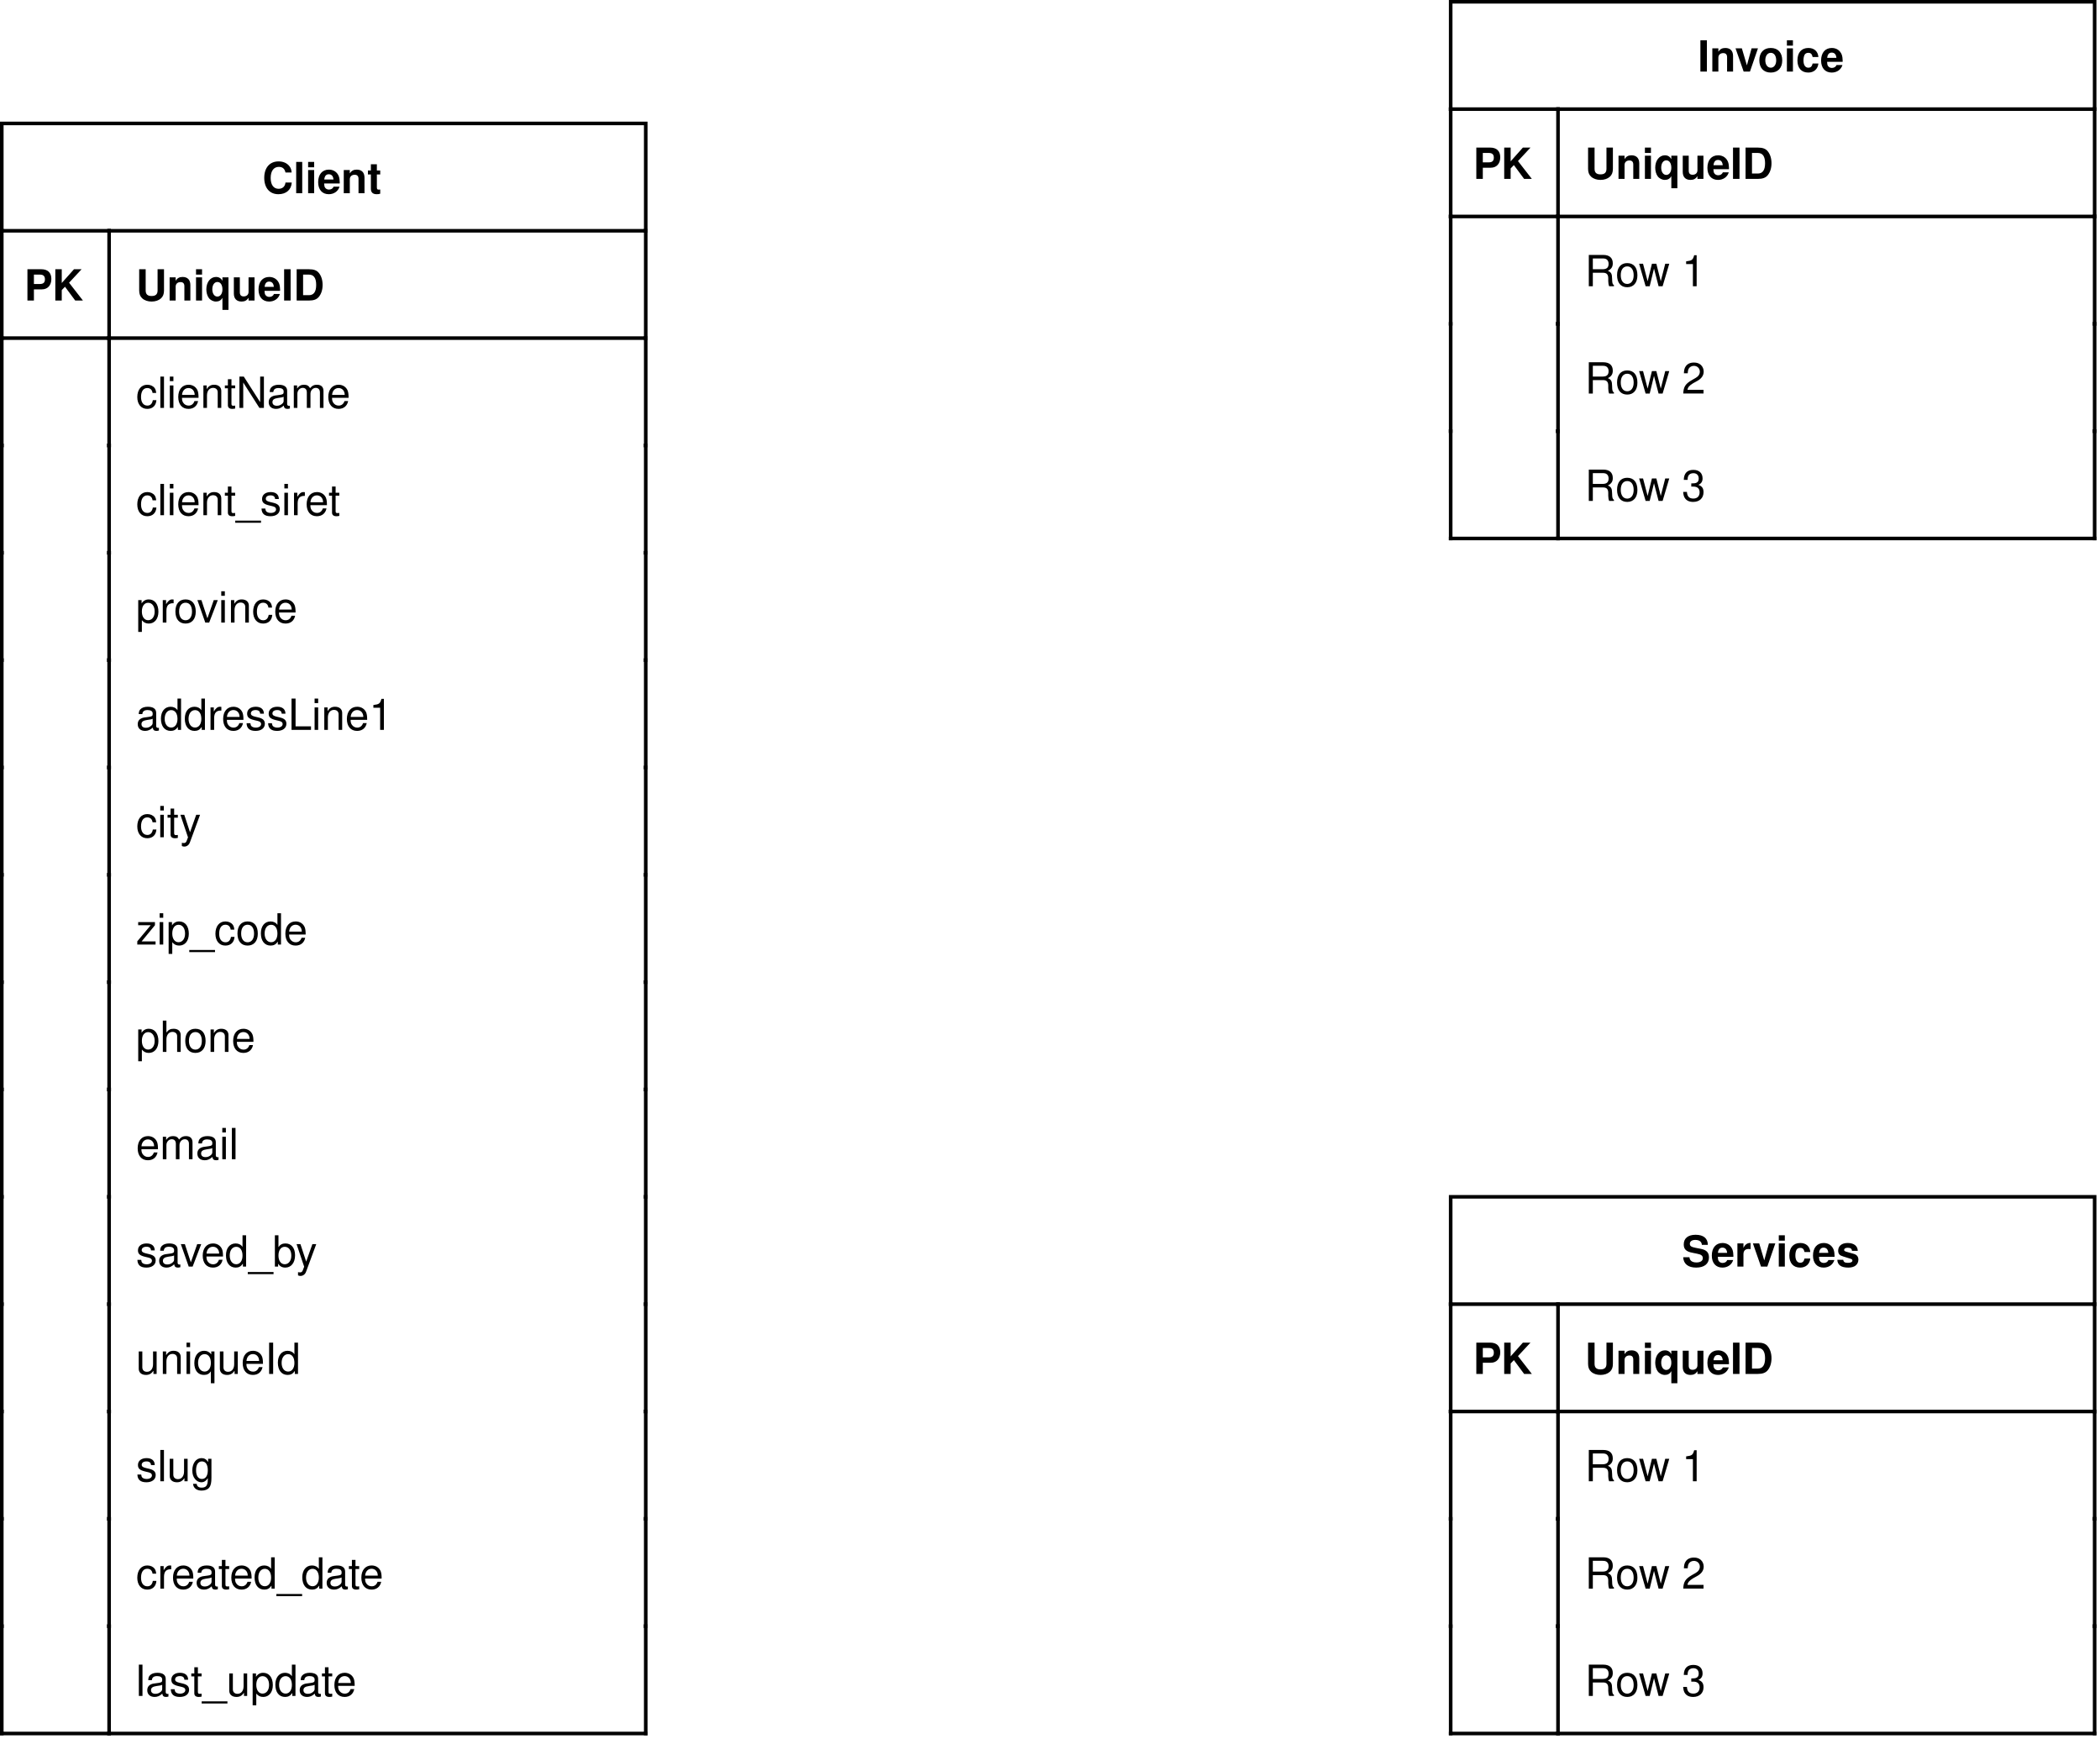
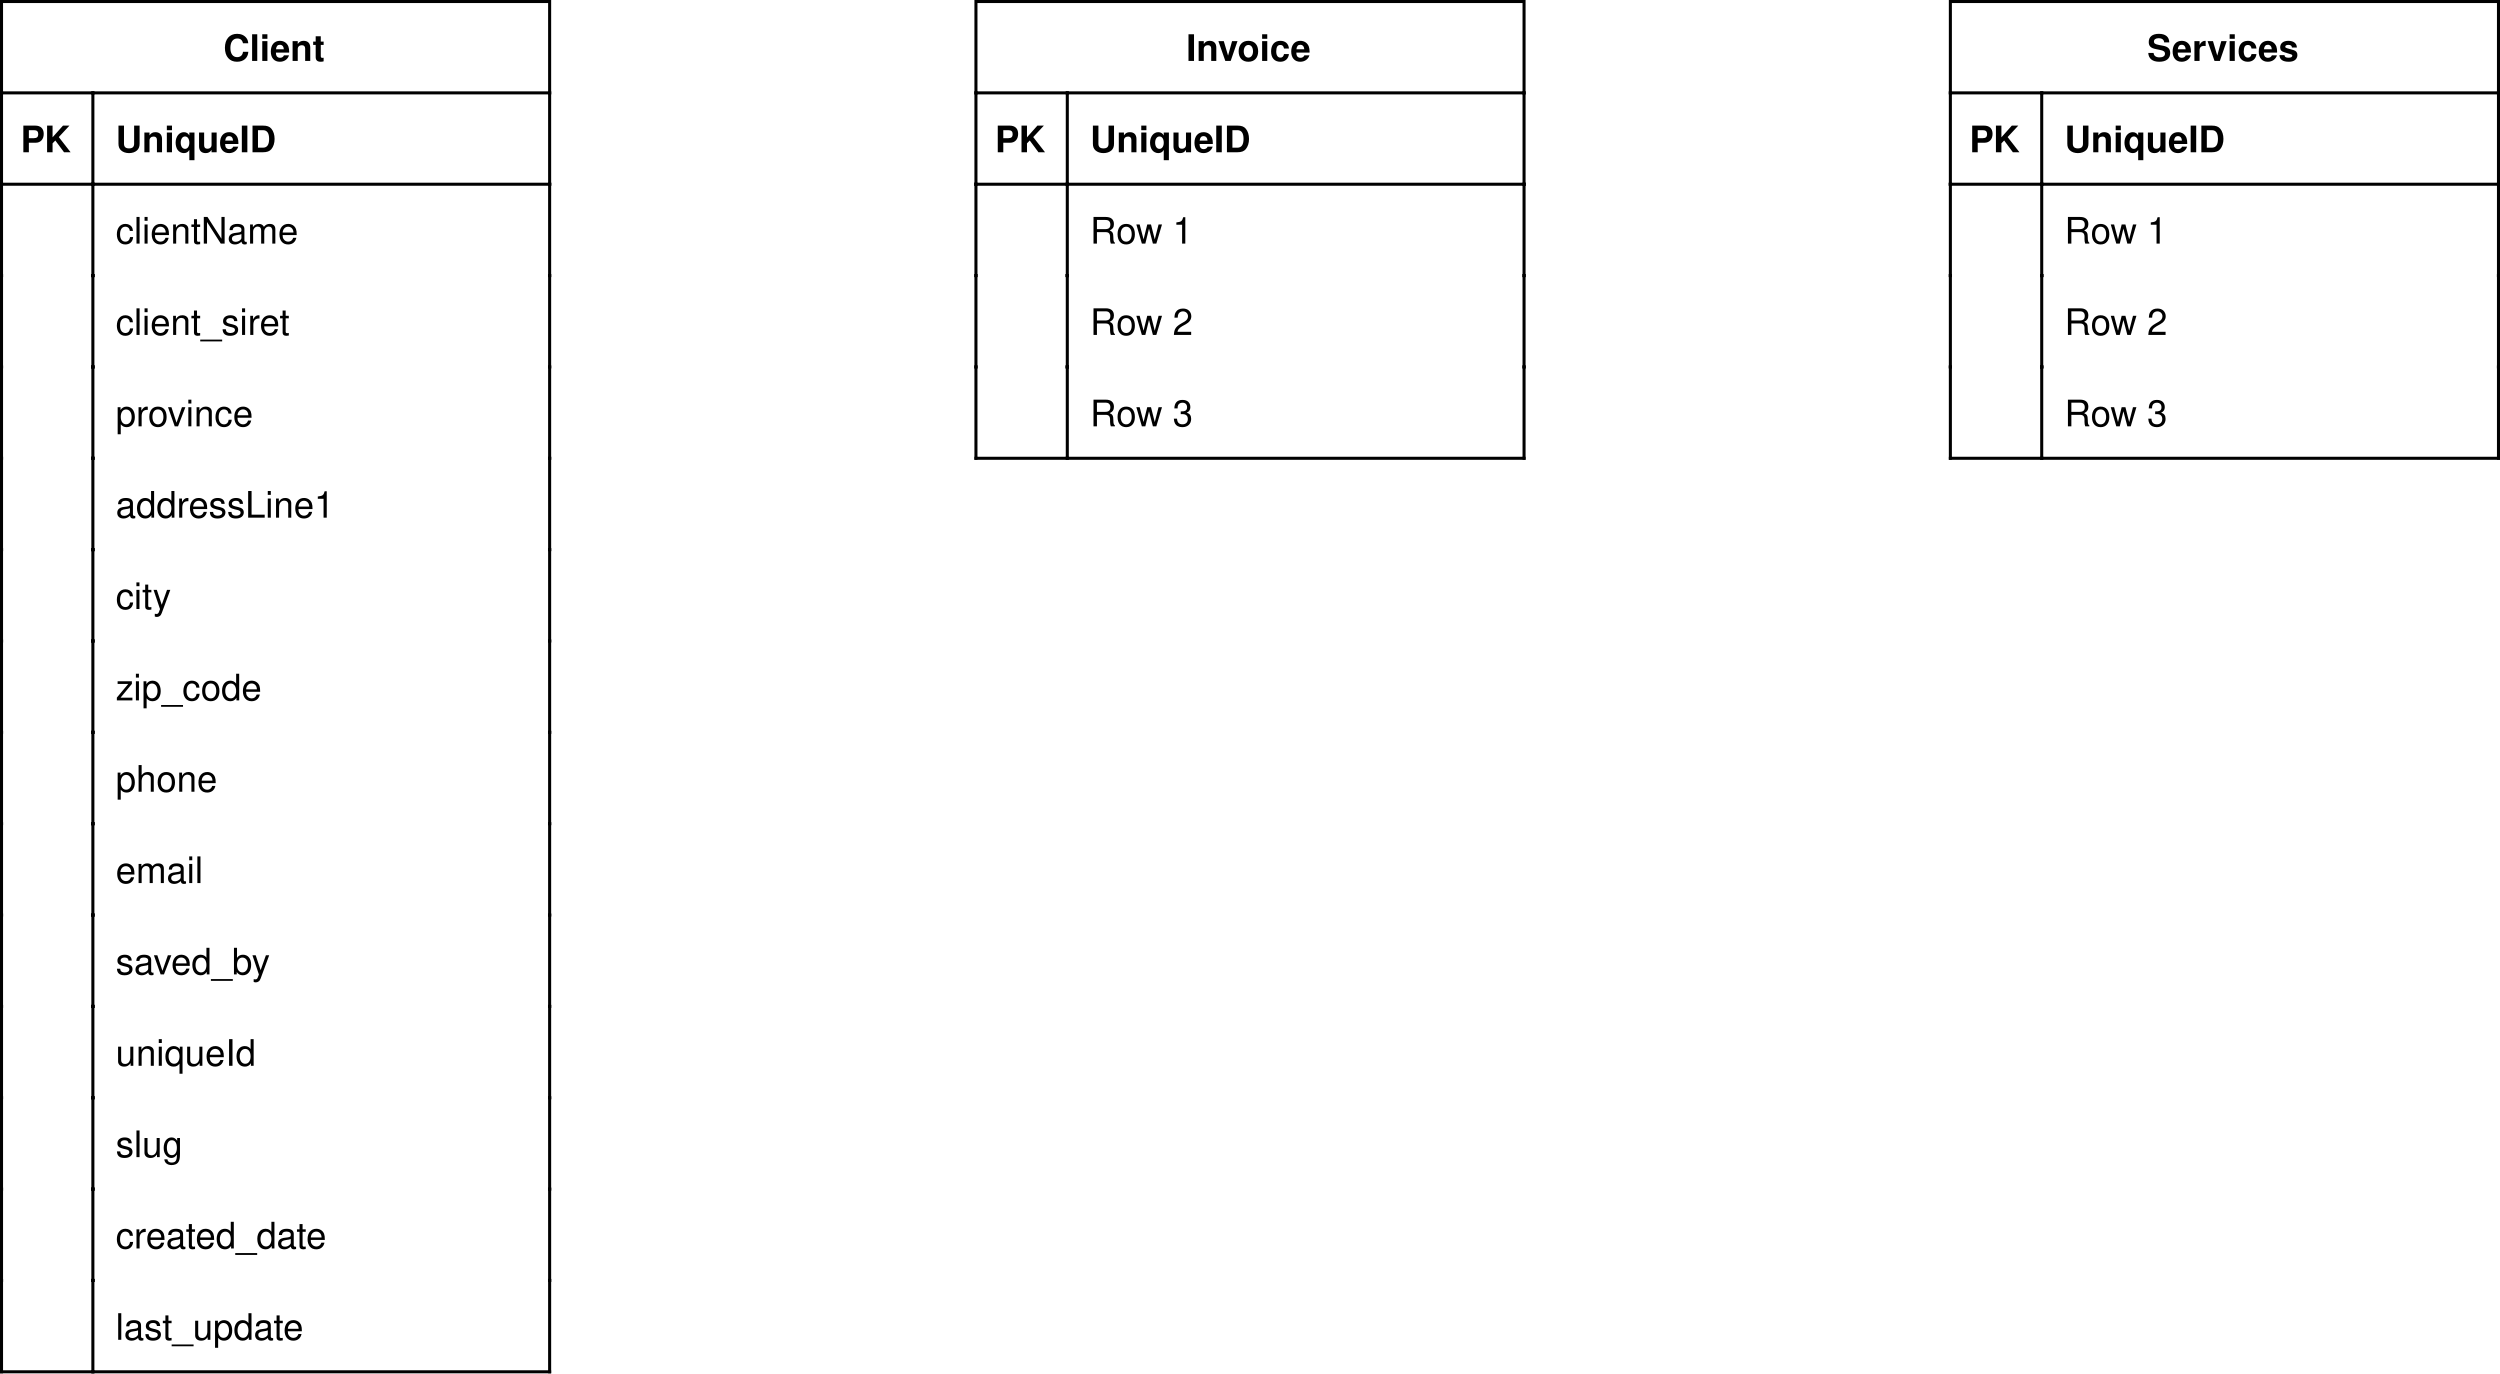
- <svg xmlns="http://www.w3.org/2000/svg" version="1.1" width="587px" height="486px" viewBox="-0.5 -0.5 587 486" content="&lt;mxfile host=&quot;drawio-plugin&quot; modified=&quot;2024-03-29T04:53:07.830Z&quot; agent=&quot;5.0 (X11; Linux x86_64) AppleWebKit/537.36 (KHTML, like Gecko) Chrome/111.0.0.0 Safari/537.36&quot; etag=&quot;FmWIzKNwCeY0myAx0hTz&quot; version=&quot;20.5.3&quot; type=&quot;embed&quot;&gt;&lt;diagram id=&quot;23iRSUPoRavnBvh4doch&quot; name=&quot;db-models&quot;&gt;7Z1dc+I2FIZ/DbcdjD8Ct7DtdqfZTidpp5cZBSmgGWG5siCQX18Jy3xEOJETosQHzWR27WNZ2OeVH+PXkujFk8X6u0DF/CfHhPUGfbzuxd96g0E0ihL1n45sqshVlFWBmaDYFNoHbukTMcG+iS4pJuVRQck5k7Q4Dk55npOpPIohIfjjcbEHzo4/tUAzYgVup4jZ0X8plnMTjbLRfsPvhM7m5qOHg6tqwwLVhc2ZlHOE+eNBKP61F08E57JaWqwnhOnk1Xmp9vutYevuwATJpcsOg2qHFWJLc24TRvW+1dHJTX3K6kALvSjRvQ6NS4mENMrEfRVQuZaI5kSoQLRdZwwVJd0WryJzyvA12vClrCuq18YPdE3wTSWMLqs0ulaV6VVd+YOq/NYcjN6MGJ3lanmqDlV/4liQUh3LNSqlKWEnwuRmRYQk64OQScx3whdEio0qUm8dGpE2tb6m2T4eaF6XmR/InaQmiEw7m+3q3kuhFowap5WJLWVe1uRGN6PxnAv6pJVgJnOHOm3XH+mCoVw1T4SfhcZ8ez1u800Zm3DGtZg5z4mlpy6EBS/+RmJGpAkUnOZye8rpWP2pJEz6v6S9VB3rRK1H+3X1p4sLOeF5KYVqN7oOouR7JFrCseSFqZSRh7p+YVKsl++5lHzRKPbAWWwjbtx30zY+g7SJJe1ffzSKq85KUsRuFMdQPmOVFFusob0UJ/Q6mcFd1p6n8/kFxlXmHtiWTHOKMclPZjl2zvJBWuOWWTWV7RPQujbEFCRyJFULX+a4tKTaHaeTeqml3j85/W9Jfnz7ZA1rKFZlx2WBpjSfXVd7Zs9ETj9A5HXzpZSeVXSn6s6rehZw7ITj/nlwnHnE8ZW7tH4uZIJpXZ87izPnFANi8dCSbrr9+vonWpCvTuNzywqZvqNAX5/0HXmkb/1M33H8jpxzDAi/UWRpV/H3rqSCNJsInSKwu7KQCRzZTlFA8AciOBr4ZHALs+kLMzhyzzIkCNt2UiH4iuZTIF+BW8gKmcCJfbMNBH6ZwFaLOQHlZgKnHgmctLi9fjECv5LkBD6BE/v2iTAWpCz1O6youxR+o7SgKWzfbQOFP5LCQ58Utt/tQKFwAp/C9iuaKZUbuPRtkBQyfetPDPT1Q9+dO+uDvmmLB5xu0Tftn84yIPqm9gPMEy3uphx32IV4o6ygCRz6pfklcOKTwC0ebjpG4Bg+ge2Hl2Kucw4Wvw2agsZv6IfmF79XPvHb3Z5or12qGXz82n3RyAJRBhe/DZqCxm/oiOYVv3HfI37rPscA8TsCj9/MNo9KtCL47h6uA9wkK2QCZ7bPFAj8kQT2OTAu624/tFeSnDVkGRKBbfNoWQ2Mw2AJ3CQraAK3eEkeCHwGAvscC5e18Jc6RuAUPoFt/6hkyxlc+jZICpq+ts0U6PuR9PU5Fi5rYS91jL5D8PSt3xQc9j8TRNWO77D6Fy6FG6SFTOGkxZuaQOH3UzjxORouaXGL7RaFq2YLmsKJfQtlquHeLQvQEG5SFjKEI9uI+JGvOH1h3OMFzV6XDk16DEJdx1HshHzXgOLQTcXt/tggduqs9idMXxfZX346On9ddJGTJkX29xvYM9i1kBn0/TJ0Xmn70PI+KPs07usHpA4+tBwl+SLnURrYnVf0tTfod3js+BtVhQzg+pIMAPYEYJ/efZsJu78wgHdt9LIAbPddqQD82RqeCcAtVAUN4NB1xS+Avc5i12aO7q9MYPcsQyKwbSpVBI6BENhdVdAEtr2nWyJWdErKl0ncu0jTPnH9yZmzuPZhmm3H22PDb84MneX+BNe+rqP7rv1lzrUd2x4RbNc+TLxd1R5Mo/c8s7SHsk/XPoZhGu3a6GURuck0AuLat1AVNICDaeQXwD5d+xiGZxRfpGcUN3lGn63huQAcPKNt7WHIk18Ae3Xt4+6OeTq6Vt2zDIjA9eSUUF37FqoCIrBa3f8CfVVcoGL+k2OiS/wP&lt;/diagram&gt;&lt;/mxfile&gt;">
+ <svg xmlns="http://www.w3.org/2000/svg" version="1.1" width="821px" height="451px" viewBox="-0.5 -0.5 821 451" content="&lt;mxfile host=&quot;drawio-plugin&quot; modified=&quot;2024-03-29T17:21:22.889Z&quot; agent=&quot;5.0 (X11; Linux x86_64) AppleWebKit/537.36 (KHTML, like Gecko) Chrome/111.0.0.0 Safari/537.36&quot; etag=&quot;glWbikx-C887jvTJCINF&quot; version=&quot;20.5.3&quot; type=&quot;embed&quot;&gt;&lt;diagram id=&quot;23iRSUPoRavnBvh4doch&quot; name=&quot;db-models&quot;&gt;7Z1vb+o2FMY/DW8nQv6UvoW73V2td5raTXtZudgFSybOHENpP/2cxAlQl8pWwcCJpapNHMck53F+IU+O3UE8XW6+C1QsfnJM2GA0xJtB/G0wGkXDdKz+VCWvTUl6kzYFc0GxrrQteKBvpN1Tl64oJuVeRck5k7TYL5zxPCczuVeGhOAv+9WeOdv/1ALNiVHwMEPMLP2XYrnQpVF2u93wO6Hzhf7o8eim2bBEbWV9JuUCYf6yUxT/OoingnPZLC03U8Kq4LVxafb77cDW7sAEyaXNDqNmhzViK31uU0arfZujk6/tKasDLapFiZ6qokkpkZBamXioClSsJaI5EaogqtcZQ0VJ6+pNyYIyfIde+Uq2DbVrk2e6Ifi+EaaqqzS6U41Vq1Xjz6rxB30w1WbE6DxXyzN1qNUnTgQp1bHcoVLqGmYgdGzWREiy2SnSgflO+JJI8aqqtFszLZLupVEr2suO5mNdttiRO0l1IdL9bN61vZVCLWg1PlYmNpT5XJP7qhtNFlzQt0oJpiO3q1O9/kKXDOWqeyL8rmjC6+uxjjdlbMoZr8TMeU4MPatKWPDibyTmROqCgtNc1qecTtSPCsJ0+Es6SNWxTtV6tF1XP1V1Iac8L6VQ/aZqgyj5Xkgl4UTyQjfKyHPbvtAhrpafuJR8eVDskbXYWtzYUtv4CNImhrR//XFQXHVWkiJ2rziG8jlrpKixhrZSfKDXhxHsovY+nO8vMK4i98xqMi0oxiT/MMqxdZR3who7RlU3tg2Ac2uIKUjkSKoevspxaUjVHaeVeqmh3j85/W9Ffnw7s4YtFJu6k7JAM5rP75o9s3cipycQeXP4UkqPKrpVc8dVPQs4tsLx8Dg4zjzi+MZeWj8XMsG0bc+exZl1iAGxeGxIN6u/vv6JluTSaXxsWSHT9zbQ1yd9bz3St32mv3L83lrHGBB+o8jQruHvY0kFOWwiXBWB7ZWFTODIdIoCgk+IYGuz6SgMdjCbLpjBkX2UIUHYtJMKwdc0nwH5CuwgK2QCJ+bNNhD4lAROPRI4cbi9XjCBE/uXLIAInJi3T4SxIGVZvcOKYFDYQVrQFDbvtoHCp6Tw2CeFzXc7V0nhxDrKkChsvqKZUfkKhL72kkKmb/uJgb5+6Nu5sz7omzo84Fwwfbs+2iv6puYDzBstHmccA3EhHGQFTeCQl+aXwIlPAjs83FwygfuZl2Y+vBSLKuYw8BvS0OowhDw0v/i98YlfGJloaS9T0VIzF40sEWVA8Bvy0OowhEQ0r/iNhx7x2+YcXzt+e5mKlpnmUYnWBD8+AXGAHWSFTODM9JkCgU9JYJ8D4zIYeWiZfZQhEdg0j1bNwDgMg8AOsoImsMNL8kDgIxDY51i4zMFfumQCp9ZRhkRg0z8q2WoOhL72koKmr2kzBfqekr4+x8JlDvbSJdN3bB1lQPRt3xTs5p8JolrHj1j9BkJhe2khUzhxeFMTKPx1Cic+R8MlDrfYC6Zw10d7ReHEvIUy1XEfVwUcCDsoCxnCkWlE/MjXnH4y7rFHs9clLR5dBxR3Sn5pRHHIU7G7QR5Q2/5h9wzz10Xmt58rncAu6mWqSmR+wYE9hZ2DzKBvmCF75StPLe5Q9unct7f3K39q6fpor4g8MrNXqmtvNAQyeNxBVcgA7oyPAGA/APZp3rvM2H3BAHYw5yAB2ExeaQB8bg2PBGAHVUEDOOSu+AWw12nsXCbpvmQC9zJ55YNpuBsCx0AIHPJX6jCY3tMDEWs6I+XnJB70wrUftwNezuLah3m2LW+PB/7pjH1yxBlc+7aN63ft+znZdmx6RLBd+zDzdtN6MI2+lGvkDGWfrn0MwzTq+mi/iHzINALi2juoChrAwTTyC2Cfrn0MwzOKe+kZxYc8o3NreCwAB8+obj2MefILYK+ufQxj0FPcy0FP7eyUUF17B1UBEVitbv8FfVNdoGLxk2NS1fgf&lt;/diagram&gt;&lt;/mxfile&gt;">
  <defs>
-     <clipPath id="mx-clip-0-64-30-30-0">
-       <rect x="0" y="64" width="30" height="30" />
-     </clipPath>
-     <clipPath id="mx-clip-36-64-144-30-0">
-       <rect x="36" y="64" width="144" height="30" />
-     </clipPath>
-     <clipPath id="mx-clip-36-94-144-30-0">
-       <rect x="36" y="94" width="144" height="30" />
-     </clipPath>
-     <clipPath id="mx-clip-36-124-144-30-0">
-       <rect x="36" y="124" width="144" height="30" />
-     </clipPath>
-     <clipPath id="mx-clip-36-154-144-30-0">
-       <rect x="36" y="154" width="144" height="30" />
-     </clipPath>
-     <clipPath id="mx-clip-36-184-144-30-0">
-       <rect x="36" y="184" width="144" height="30" />
-     </clipPath>
-     <clipPath id="mx-clip-36-214-144-30-0">
-       <rect x="36" y="214" width="144" height="30" />
-     </clipPath>
-     <clipPath id="mx-clip-36-244-144-30-0">
-       <rect x="36" y="244" width="144" height="30" />
-     </clipPath>
-     <clipPath id="mx-clip-36-274-144-30-0">
-       <rect x="36" y="274" width="144" height="30" />
-     </clipPath>
-     <clipPath id="mx-clip-36-304-144-30-0">
-       <rect x="36" y="304" width="144" height="30" />
-     </clipPath>
-     <clipPath id="mx-clip-36-334-144-30-0">
-       <rect x="36" y="334" width="144" height="30" />
-     </clipPath>
-     <clipPath id="mx-clip-36-364-144-30-0">
-       <rect x="36" y="364" width="144" height="30" />
-     </clipPath>
-     <clipPath id="mx-clip-36-394-144-30-0">
-       <rect x="36" y="394" width="144" height="30" />
-     </clipPath>
-     <clipPath id="mx-clip-36-424-144-30-0">
-       <rect x="36" y="424" width="144" height="30" />
-     </clipPath>
-     <clipPath id="mx-clip-36-454-144-30-0">
-       <rect x="36" y="454" width="144" height="30" />
-     </clipPath>
-     <clipPath id="mx-clip-405-30-30-30-0">
-       <rect x="405" y="30" width="30" height="30" />
-     </clipPath>
-     <clipPath id="mx-clip-441-30-144-30-0">
-       <rect x="441" y="30" width="144" height="30" />
-     </clipPath>
-     <clipPath id="mx-clip-441-60-144-30-0">
-       <rect x="441" y="60" width="144" height="30" />
-     </clipPath>
-     <clipPath id="mx-clip-441-90-144-30-0">
-       <rect x="441" y="90" width="144" height="30" />
-     </clipPath>
-     <clipPath id="mx-clip-441-120-144-30-0">
-       <rect x="441" y="120" width="144" height="30" />
-     </clipPath>
-     <clipPath id="mx-clip-405-364-30-30-0">
-       <rect x="405" y="364" width="30" height="30" />
-     </clipPath>
-     <clipPath id="mx-clip-441-364-144-30-0">
-       <rect x="441" y="364" width="144" height="30" />
-     </clipPath>
-     <clipPath id="mx-clip-441-394-144-30-0">
-       <rect x="441" y="394" width="144" height="30" />
-     </clipPath>
-     <clipPath id="mx-clip-441-424-144-30-0">
-       <rect x="441" y="424" width="144" height="30" />
-     </clipPath>
-     <clipPath id="mx-clip-441-454-144-30-0">
-       <rect x="441" y="454" width="144" height="30" />
+     <clipPath id="mx-clip-0-30-30-30-0">
+       <rect x="0" y="30" width="30" height="30" />
+     </clipPath>
+     <clipPath id="mx-clip-36-30-144-30-0">
+       <rect x="36" y="30" width="144" height="30" />
+     </clipPath>
+     <clipPath id="mx-clip-36-60-144-30-0">
+       <rect x="36" y="60" width="144" height="30" />
+     </clipPath>
+     <clipPath id="mx-clip-36-90-144-30-0">
+       <rect x="36" y="90" width="144" height="30" />
+     </clipPath>
+     <clipPath id="mx-clip-36-120-144-30-0">
+       <rect x="36" y="120" width="144" height="30" />
+     </clipPath>
+     <clipPath id="mx-clip-36-150-144-30-0">
+       <rect x="36" y="150" width="144" height="30" />
+     </clipPath>
+     <clipPath id="mx-clip-36-180-144-30-0">
+       <rect x="36" y="180" width="144" height="30" />
+     </clipPath>
+     <clipPath id="mx-clip-36-210-144-30-0">
+       <rect x="36" y="210" width="144" height="30" />
+     </clipPath>
+     <clipPath id="mx-clip-36-240-144-30-0">
+       <rect x="36" y="240" width="144" height="30" />
+     </clipPath>
+     <clipPath id="mx-clip-36-270-144-30-0">
+       <rect x="36" y="270" width="144" height="30" />
+     </clipPath>
+     <clipPath id="mx-clip-36-300-144-30-0">
+       <rect x="36" y="300" width="144" height="30" />
+     </clipPath>
+     <clipPath id="mx-clip-36-330-144-30-0">
+       <rect x="36" y="330" width="144" height="30" />
+     </clipPath>
+     <clipPath id="mx-clip-36-360-144-30-0">
+       <rect x="36" y="360" width="144" height="30" />
+     </clipPath>
+     <clipPath id="mx-clip-36-390-144-30-0">
+       <rect x="36" y="390" width="144" height="30" />
+     </clipPath>
+     <clipPath id="mx-clip-36-420-144-30-0">
+       <rect x="36" y="420" width="144" height="30" />
+     </clipPath>
+     <clipPath id="mx-clip-320-30-30-30-0">
+       <rect x="320" y="30" width="30" height="30" />
+     </clipPath>
+     <clipPath id="mx-clip-356-30-144-30-0">
+       <rect x="356" y="30" width="144" height="30" />
+     </clipPath>
+     <clipPath id="mx-clip-356-60-144-30-0">
+       <rect x="356" y="60" width="144" height="30" />
+     </clipPath>
+     <clipPath id="mx-clip-356-90-144-30-0">
+       <rect x="356" y="90" width="144" height="30" />
+     </clipPath>
+     <clipPath id="mx-clip-356-120-144-30-0">
+       <rect x="356" y="120" width="144" height="30" />
+     </clipPath>
+     <clipPath id="mx-clip-640-30-30-30-0">
+       <rect x="640" y="30" width="30" height="30" />
+     </clipPath>
+     <clipPath id="mx-clip-676-30-144-30-0">
+       <rect x="676" y="30" width="144" height="30" />
+     </clipPath>
+     <clipPath id="mx-clip-676-60-144-30-0">
+       <rect x="676" y="60" width="144" height="30" />
+     </clipPath>
+     <clipPath id="mx-clip-676-90-144-30-0">
+       <rect x="676" y="90" width="144" height="30" />
+     </clipPath>
+     <clipPath id="mx-clip-676-120-144-30-0">
+       <rect x="676" y="120" width="144" height="30" />
    </clipPath>
  </defs>
  <g>
-     <path d="M 0 64 L 0 34 L 180 34 L 180 64" fill="rgb(255, 255, 255)" stroke="rgb(0, 0, 0)" stroke-miterlimit="10" pointer-events="all" />
-     <path d="M 0 64 L 0 484 L 180 484 L 180 64" fill="none" stroke="rgb(0, 0, 0)" stroke-miterlimit="10" pointer-events="none" />
-     <path d="M 0 64 L 180 64" fill="none" stroke="rgb(0, 0, 0)" stroke-miterlimit="10" pointer-events="none" />
-     <path d="M 30 64 L 30 94 L 30 124 L 30 154 L 30 184 L 30 214 L 30 244 L 30 274 L 30 304 L 30 334 L 30 364 L 30 394 L 30 424 L 30 454 L 30 484" fill="none" stroke="rgb(0, 0, 0)" stroke-miterlimit="10" pointer-events="none" />
+     <path d="M 0 30 L 0 0 L 180 0 L 180 30" fill="rgb(255, 255, 255)" stroke="rgb(0, 0, 0)" stroke-miterlimit="10" pointer-events="all" />
+     <path d="M 0 30 L 0 450 L 180 450 L 180 30" fill="none" stroke="rgb(0, 0, 0)" stroke-miterlimit="10" pointer-events="none" />
+     <path d="M 0 30 L 180 30" fill="none" stroke="rgb(0, 0, 0)" stroke-miterlimit="10" pointer-events="none" />
+     <path d="M 30 30 L 30 60 L 30 90 L 30 120 L 30 150 L 30 180 L 30 210 L 30 240 L 30 270 L 30 300 L 30 330 L 30 360 L 30 390 L 30 420 L 30 450" fill="none" stroke="rgb(0, 0, 0)" stroke-miterlimit="10" pointer-events="none" />
    <g fill="rgb(0, 0, 0)" font-family="Helvetica" font-weight="bold" pointer-events="none" text-anchor="middle" font-size="12px">
-       <text x="89.5" y="53.5">Client</text>
-     </g>
-     <path d="M 0 64 M 180 64 M 180 94 L 0 94" fill="none" stroke="rgb(0, 0, 0)" stroke-linecap="square" stroke-miterlimit="10" pointer-events="none" />
-     <path d="M 0 64 M 30 64 M 30 94 M 0 94" fill="none" stroke="rgb(0, 0, 0)" stroke-linecap="square" stroke-miterlimit="10" pointer-events="none" />
-     <g fill="rgb(0, 0, 0)" font-family="Helvetica" font-weight="bold" pointer-events="none" clip-path="url(#mx-clip-0-64-30-30-0)" text-anchor="middle" font-size="12px">
-       <text x="14.5" y="83.5">PK</text>
-     </g>
-     <path d="M 30 64 M 180 64 M 180 94 M 30 94" fill="none" stroke="rgb(0, 0, 0)" stroke-linecap="square" stroke-miterlimit="10" pointer-events="none" />
-     <g fill="rgb(0, 0, 0)" font-family="Helvetica" font-weight="bold" text-decoration="underline" pointer-events="none" clip-path="url(#mx-clip-36-64-144-30-0)" font-size="12px">
-       <text x="37.5" y="83.5">UniqueID</text>
-     </g>
-     <path d="M 0 94 M 30 94 M 30 124 M 0 124" fill="none" stroke="rgb(0, 0, 0)" stroke-linecap="square" stroke-miterlimit="10" pointer-events="none" />
-     <path d="M 30 94 M 180 94 M 180 124 M 30 124" fill="none" stroke="rgb(0, 0, 0)" stroke-linecap="square" stroke-miterlimit="10" pointer-events="none" />
-     <g fill="rgb(0, 0, 0)" font-family="Helvetica" pointer-events="none" clip-path="url(#mx-clip-36-94-144-30-0)" font-size="12px">
-       <text x="37.5" y="113.5">clientName</text>
-     </g>
-     <path d="M 0 124 M 30 124 M 30 154 M 0 154" fill="none" stroke="rgb(0, 0, 0)" stroke-linecap="square" stroke-miterlimit="10" pointer-events="none" />
-     <path d="M 30 124 M 180 124 M 180 154 M 30 154" fill="none" stroke="rgb(0, 0, 0)" stroke-linecap="square" stroke-miterlimit="10" pointer-events="none" />
-     <g fill="rgb(0, 0, 0)" font-family="Helvetica" pointer-events="none" clip-path="url(#mx-clip-36-124-144-30-0)" font-size="12px">
-       <text x="37.5" y="143.5">client_siret</text>
-     </g>
-     <path d="M 0 154 M 30 154 M 30 184 M 0 184" fill="none" stroke="rgb(0, 0, 0)" stroke-linecap="square" stroke-miterlimit="10" pointer-events="none" />
-     <path d="M 30 154 M 180 154 M 180 184 M 30 184" fill="none" stroke="rgb(0, 0, 0)" stroke-linecap="square" stroke-miterlimit="10" pointer-events="none" />
-     <g fill="rgb(0, 0, 0)" font-family="Helvetica" pointer-events="none" clip-path="url(#mx-clip-36-154-144-30-0)" font-size="12px">
-       <text x="37.5" y="173.5">province</text>
-     </g>
-     <path d="M 0 184 M 30 184 M 30 214 M 0 214" fill="none" stroke="rgb(0, 0, 0)" stroke-linecap="square" stroke-miterlimit="10" pointer-events="none" />
-     <path d="M 30 184 M 180 184 M 180 214 M 30 214" fill="none" stroke="rgb(0, 0, 0)" stroke-linecap="square" stroke-miterlimit="10" pointer-events="none" />
-     <g fill="rgb(0, 0, 0)" font-family="Helvetica" pointer-events="none" clip-path="url(#mx-clip-36-184-144-30-0)" font-size="12px">
-       <text x="37.5" y="203.5">addressLine1</text>
-     </g>
-     <path d="M 0 214 M 30 214 M 30 244 M 0 244" fill="none" stroke="rgb(0, 0, 0)" stroke-linecap="square" stroke-miterlimit="10" pointer-events="none" />
-     <path d="M 30 214 M 180 214 M 180 244 M 30 244" fill="none" stroke="rgb(0, 0, 0)" stroke-linecap="square" stroke-miterlimit="10" pointer-events="none" />
-     <g fill="rgb(0, 0, 0)" font-family="Helvetica" pointer-events="none" clip-path="url(#mx-clip-36-214-144-30-0)" font-size="12px">
-       <text x="37.5" y="233.5">city</text>
-     </g>
-     <path d="M 0 244 M 30 244 M 30 274 M 0 274" fill="none" stroke="rgb(0, 0, 0)" stroke-linecap="square" stroke-miterlimit="10" pointer-events="none" />
-     <path d="M 30 244 M 180 244 M 180 274 M 30 274" fill="none" stroke="rgb(0, 0, 0)" stroke-linecap="square" stroke-miterlimit="10" pointer-events="none" />
-     <g fill="rgb(0, 0, 0)" font-family="Helvetica" pointer-events="none" clip-path="url(#mx-clip-36-244-144-30-0)" font-size="12px">
-       <text x="37.5" y="263.5">zip_code</text>
-     </g>
-     <path d="M 0 274 M 30 274 M 30 304 M 0 304" fill="none" stroke="rgb(0, 0, 0)" stroke-linecap="square" stroke-miterlimit="10" pointer-events="none" />
-     <path d="M 30 274 M 180 274 M 180 304 M 30 304" fill="none" stroke="rgb(0, 0, 0)" stroke-linecap="square" stroke-miterlimit="10" pointer-events="none" />
-     <g fill="rgb(0, 0, 0)" font-family="Helvetica" pointer-events="none" clip-path="url(#mx-clip-36-274-144-30-0)" font-size="12px">
-       <text x="37.5" y="293.5">phone</text>
-     </g>
-     <path d="M 0 304 M 30 304 M 30 334 M 0 334" fill="none" stroke="rgb(0, 0, 0)" stroke-linecap="square" stroke-miterlimit="10" pointer-events="none" />
-     <path d="M 30 304 M 180 304 M 180 334 M 30 334" fill="none" stroke="rgb(0, 0, 0)" stroke-linecap="square" stroke-miterlimit="10" pointer-events="none" />
-     <g fill="rgb(0, 0, 0)" font-family="Helvetica" pointer-events="none" clip-path="url(#mx-clip-36-304-144-30-0)" font-size="12px">
-       <text x="37.5" y="323.5">email</text>
-     </g>
-     <path d="M 0 334 M 30 334 M 30 364 M 0 364" fill="none" stroke="rgb(0, 0, 0)" stroke-linecap="square" stroke-miterlimit="10" pointer-events="none" />
-     <path d="M 30 334 M 180 334 M 180 364 M 30 364" fill="none" stroke="rgb(0, 0, 0)" stroke-linecap="square" stroke-miterlimit="10" pointer-events="none" />
-     <g fill="rgb(0, 0, 0)" font-family="Helvetica" pointer-events="none" clip-path="url(#mx-clip-36-334-144-30-0)" font-size="12px">
-       <text x="37.5" y="353.5">saved_by</text>
-     </g>
-     <path d="M 0 364 M 30 364 M 30 394 M 0 394" fill="none" stroke="rgb(0, 0, 0)" stroke-linecap="square" stroke-miterlimit="10" pointer-events="none" />
-     <path d="M 30 364 M 180 364 M 180 394 M 30 394" fill="none" stroke="rgb(0, 0, 0)" stroke-linecap="square" stroke-miterlimit="10" pointer-events="none" />
-     <g fill="rgb(0, 0, 0)" font-family="Helvetica" pointer-events="none" clip-path="url(#mx-clip-36-364-144-30-0)" font-size="12px">
-       <text x="37.5" y="383.5">uniqueId</text>
-     </g>
-     <path d="M 0 394 M 30 394 M 30 424 M 0 424" fill="none" stroke="rgb(0, 0, 0)" stroke-linecap="square" stroke-miterlimit="10" pointer-events="none" />
-     <path d="M 30 394 M 180 394 M 180 424 M 30 424" fill="none" stroke="rgb(0, 0, 0)" stroke-linecap="square" stroke-miterlimit="10" pointer-events="none" />
-     <g fill="rgb(0, 0, 0)" font-family="Helvetica" pointer-events="none" clip-path="url(#mx-clip-36-394-144-30-0)" font-size="12px">
-       <text x="37.5" y="413.5">slug</text>
-     </g>
-     <path d="M 0 424 M 30 424 M 30 454 M 0 454" fill="none" stroke="rgb(0, 0, 0)" stroke-linecap="square" stroke-miterlimit="10" pointer-events="none" />
-     <path d="M 30 424 M 180 424 M 180 454 M 30 454" fill="none" stroke="rgb(0, 0, 0)" stroke-linecap="square" stroke-miterlimit="10" pointer-events="none" />
-     <g fill="rgb(0, 0, 0)" font-family="Helvetica" pointer-events="none" clip-path="url(#mx-clip-36-424-144-30-0)" font-size="12px">
-       <text x="37.5" y="443.5">created_date</text>
-     </g>
-     <path d="M 0 454 M 30 454 M 30 484 M 0 484" fill="none" stroke="rgb(0, 0, 0)" stroke-linecap="square" stroke-miterlimit="10" pointer-events="none" />
-     <path d="M 30 454 M 180 454 M 180 484 M 30 484" fill="none" stroke="rgb(0, 0, 0)" stroke-linecap="square" stroke-miterlimit="10" pointer-events="none" />
-     <g fill="rgb(0, 0, 0)" font-family="Helvetica" pointer-events="none" clip-path="url(#mx-clip-36-454-144-30-0)" font-size="12px">
-       <text x="37.5" y="473.5">last_update</text>
-     </g>
-     <path d="M 405 30 L 405 0 L 585 0 L 585 30" fill="rgb(255, 255, 255)" stroke="rgb(0, 0, 0)" stroke-miterlimit="10" pointer-events="none" />
-     <path d="M 405 30 L 405 150 L 585 150 L 585 30" fill="none" stroke="rgb(0, 0, 0)" stroke-miterlimit="10" pointer-events="none" />
-     <path d="M 405 30 L 585 30" fill="none" stroke="rgb(0, 0, 0)" stroke-miterlimit="10" pointer-events="none" />
-     <path d="M 435 30 L 435 60 L 435 90 L 435 120 L 435 150" fill="none" stroke="rgb(0, 0, 0)" stroke-miterlimit="10" pointer-events="none" />
+       <text x="89.5" y="19.5">Client</text>
+     </g>
+     <path d="M 0 30 M 180 30 M 180 60 L 0 60" fill="none" stroke="rgb(0, 0, 0)" stroke-linecap="square" stroke-miterlimit="10" pointer-events="none" />
+     <path d="M 0 30 M 30 30 M 30 60 M 0 60" fill="none" stroke="rgb(0, 0, 0)" stroke-linecap="square" stroke-miterlimit="10" pointer-events="none" />
+     <g fill="rgb(0, 0, 0)" font-family="Helvetica" font-weight="bold" pointer-events="none" clip-path="url(#mx-clip-0-30-30-30-0)" text-anchor="middle" font-size="12px">
+       <text x="14.5" y="49.5">PK</text>
+     </g>
+     <path d="M 30 30 M 180 30 M 180 60 M 30 60" fill="none" stroke="rgb(0, 0, 0)" stroke-linecap="square" stroke-miterlimit="10" pointer-events="none" />
+     <g fill="rgb(0, 0, 0)" font-family="Helvetica" font-weight="bold" text-decoration="underline" pointer-events="none" clip-path="url(#mx-clip-36-30-144-30-0)" font-size="12px">
+       <text x="37.5" y="49.5">UniqueID</text>
+     </g>
+     <path d="M 0 60 M 30 60 M 30 90 M 0 90" fill="none" stroke="rgb(0, 0, 0)" stroke-linecap="square" stroke-miterlimit="10" pointer-events="none" />
+     <path d="M 30 60 M 180 60 M 180 90 M 30 90" fill="none" stroke="rgb(0, 0, 0)" stroke-linecap="square" stroke-miterlimit="10" pointer-events="none" />
+     <g fill="rgb(0, 0, 0)" font-family="Helvetica" pointer-events="none" clip-path="url(#mx-clip-36-60-144-30-0)" font-size="12px">
+       <text x="37.5" y="79.5">clientName</text>
+     </g>
+     <path d="M 0 90 M 30 90 M 30 120 M 0 120" fill="none" stroke="rgb(0, 0, 0)" stroke-linecap="square" stroke-miterlimit="10" pointer-events="none" />
+     <path d="M 30 90 M 180 90 M 180 120 M 30 120" fill="none" stroke="rgb(0, 0, 0)" stroke-linecap="square" stroke-miterlimit="10" pointer-events="none" />
+     <g fill="rgb(0, 0, 0)" font-family="Helvetica" pointer-events="none" clip-path="url(#mx-clip-36-90-144-30-0)" font-size="12px">
+       <text x="37.5" y="109.5">client_siret</text>
+     </g>
+     <path d="M 0 120 M 30 120 M 30 150 M 0 150" fill="none" stroke="rgb(0, 0, 0)" stroke-linecap="square" stroke-miterlimit="10" pointer-events="none" />
+     <path d="M 30 120 M 180 120 M 180 150 M 30 150" fill="none" stroke="rgb(0, 0, 0)" stroke-linecap="square" stroke-miterlimit="10" pointer-events="none" />
+     <g fill="rgb(0, 0, 0)" font-family="Helvetica" pointer-events="none" clip-path="url(#mx-clip-36-120-144-30-0)" font-size="12px">
+       <text x="37.5" y="139.5">province</text>
+     </g>
+     <path d="M 0 150 M 30 150 M 30 180 M 0 180" fill="none" stroke="rgb(0, 0, 0)" stroke-linecap="square" stroke-miterlimit="10" pointer-events="none" />
+     <path d="M 30 150 M 180 150 M 180 180 M 30 180" fill="none" stroke="rgb(0, 0, 0)" stroke-linecap="square" stroke-miterlimit="10" pointer-events="none" />
+     <g fill="rgb(0, 0, 0)" font-family="Helvetica" pointer-events="none" clip-path="url(#mx-clip-36-150-144-30-0)" font-size="12px">
+       <text x="37.5" y="169.5">addressLine1</text>
+     </g>
+     <path d="M 0 180 M 30 180 M 30 210 M 0 210" fill="none" stroke="rgb(0, 0, 0)" stroke-linecap="square" stroke-miterlimit="10" pointer-events="none" />
+     <path d="M 30 180 M 180 180 M 180 210 M 30 210" fill="none" stroke="rgb(0, 0, 0)" stroke-linecap="square" stroke-miterlimit="10" pointer-events="none" />
+     <g fill="rgb(0, 0, 0)" font-family="Helvetica" pointer-events="none" clip-path="url(#mx-clip-36-180-144-30-0)" font-size="12px">
+       <text x="37.5" y="199.5">city</text>
+     </g>
+     <path d="M 0 210 M 30 210 M 30 240 M 0 240" fill="none" stroke="rgb(0, 0, 0)" stroke-linecap="square" stroke-miterlimit="10" pointer-events="none" />
+     <path d="M 30 210 M 180 210 M 180 240 M 30 240" fill="none" stroke="rgb(0, 0, 0)" stroke-linecap="square" stroke-miterlimit="10" pointer-events="none" />
+     <g fill="rgb(0, 0, 0)" font-family="Helvetica" pointer-events="none" clip-path="url(#mx-clip-36-210-144-30-0)" font-size="12px">
+       <text x="37.5" y="229.5">zip_code</text>
+     </g>
+     <path d="M 0 240 M 30 240 M 30 270 M 0 270" fill="none" stroke="rgb(0, 0, 0)" stroke-linecap="square" stroke-miterlimit="10" pointer-events="none" />
+     <path d="M 30 240 M 180 240 M 180 270 M 30 270" fill="none" stroke="rgb(0, 0, 0)" stroke-linecap="square" stroke-miterlimit="10" pointer-events="none" />
+     <g fill="rgb(0, 0, 0)" font-family="Helvetica" pointer-events="none" clip-path="url(#mx-clip-36-240-144-30-0)" font-size="12px">
+       <text x="37.5" y="259.5">phone</text>
+     </g>
+     <path d="M 0 270 M 30 270 M 30 300 M 0 300" fill="none" stroke="rgb(0, 0, 0)" stroke-linecap="square" stroke-miterlimit="10" pointer-events="none" />
+     <path d="M 30 270 M 180 270 M 180 300 M 30 300" fill="none" stroke="rgb(0, 0, 0)" stroke-linecap="square" stroke-miterlimit="10" pointer-events="none" />
+     <g fill="rgb(0, 0, 0)" font-family="Helvetica" pointer-events="none" clip-path="url(#mx-clip-36-270-144-30-0)" font-size="12px">
+       <text x="37.5" y="289.5">email</text>
+     </g>
+     <path d="M 0 300 M 30 300 M 30 330 M 0 330" fill="none" stroke="rgb(0, 0, 0)" stroke-linecap="square" stroke-miterlimit="10" pointer-events="none" />
+     <path d="M 30 300 M 180 300 M 180 330 M 30 330" fill="none" stroke="rgb(0, 0, 0)" stroke-linecap="square" stroke-miterlimit="10" pointer-events="none" />
+     <g fill="rgb(0, 0, 0)" font-family="Helvetica" pointer-events="none" clip-path="url(#mx-clip-36-300-144-30-0)" font-size="12px">
+       <text x="37.5" y="319.5">saved_by</text>
+     </g>
+     <path d="M 0 330 M 30 330 M 30 360 M 0 360" fill="none" stroke="rgb(0, 0, 0)" stroke-linecap="square" stroke-miterlimit="10" pointer-events="none" />
+     <path d="M 30 330 M 180 330 M 180 360 M 30 360" fill="none" stroke="rgb(0, 0, 0)" stroke-linecap="square" stroke-miterlimit="10" pointer-events="none" />
+     <g fill="rgb(0, 0, 0)" font-family="Helvetica" pointer-events="none" clip-path="url(#mx-clip-36-330-144-30-0)" font-size="12px">
+       <text x="37.5" y="349.5">uniqueId</text>
+     </g>
+     <path d="M 0 360 M 30 360 M 30 390 M 0 390" fill="none" stroke="rgb(0, 0, 0)" stroke-linecap="square" stroke-miterlimit="10" pointer-events="none" />
+     <path d="M 30 360 M 180 360 M 180 390 M 30 390" fill="none" stroke="rgb(0, 0, 0)" stroke-linecap="square" stroke-miterlimit="10" pointer-events="none" />
+     <g fill="rgb(0, 0, 0)" font-family="Helvetica" pointer-events="none" clip-path="url(#mx-clip-36-360-144-30-0)" font-size="12px">
+       <text x="37.5" y="379.5">slug</text>
+     </g>
+     <path d="M 0 390 M 30 390 M 30 420 M 0 420" fill="none" stroke="rgb(0, 0, 0)" stroke-linecap="square" stroke-miterlimit="10" pointer-events="none" />
+     <path d="M 30 390 M 180 390 M 180 420 M 30 420" fill="none" stroke="rgb(0, 0, 0)" stroke-linecap="square" stroke-miterlimit="10" pointer-events="none" />
+     <g fill="rgb(0, 0, 0)" font-family="Helvetica" pointer-events="none" clip-path="url(#mx-clip-36-390-144-30-0)" font-size="12px">
+       <text x="37.5" y="409.5">created_date</text>
+     </g>
+     <path d="M 0 420 M 30 420 M 30 450 M 0 450" fill="none" stroke="rgb(0, 0, 0)" stroke-linecap="square" stroke-miterlimit="10" pointer-events="none" />
+     <path d="M 30 420 M 180 420 M 180 450 M 30 450" fill="none" stroke="rgb(0, 0, 0)" stroke-linecap="square" stroke-miterlimit="10" pointer-events="none" />
+     <g fill="rgb(0, 0, 0)" font-family="Helvetica" pointer-events="none" clip-path="url(#mx-clip-36-420-144-30-0)" font-size="12px">
+       <text x="37.5" y="439.5">last_update</text>
+     </g>
+     <path d="M 320 30 L 320 0 L 500 0 L 500 30" fill="rgb(255, 255, 255)" stroke="rgb(0, 0, 0)" stroke-miterlimit="10" pointer-events="none" />
+     <path d="M 320 30 L 320 150 L 500 150 L 500 30" fill="none" stroke="rgb(0, 0, 0)" stroke-miterlimit="10" pointer-events="none" />
+     <path d="M 320 30 L 500 30" fill="none" stroke="rgb(0, 0, 0)" stroke-miterlimit="10" pointer-events="none" />
+     <path d="M 350 30 L 350 60 L 350 90 L 350 120 L 350 150" fill="none" stroke="rgb(0, 0, 0)" stroke-miterlimit="10" pointer-events="none" />
    <g fill="rgb(0, 0, 0)" font-family="Helvetica" font-weight="bold" pointer-events="none" text-anchor="middle" font-size="12px">
-       <text x="494.5" y="19.5">Invoice</text>
-     </g>
-     <path d="M 405 30 M 585 30 M 585 60 L 405 60" fill="none" stroke="rgb(0, 0, 0)" stroke-linecap="square" stroke-miterlimit="10" pointer-events="none" />
-     <path d="M 405 30 M 435 30 M 435 60 M 405 60" fill="none" stroke="rgb(0, 0, 0)" stroke-linecap="square" stroke-miterlimit="10" pointer-events="none" />
-     <g fill="rgb(0, 0, 0)" font-family="Helvetica" font-weight="bold" pointer-events="none" clip-path="url(#mx-clip-405-30-30-30-0)" text-anchor="middle" font-size="12px">
-       <text x="419.5" y="49.5">PK</text>
-     </g>
-     <path d="M 435 30 M 585 30 M 585 60 M 435 60" fill="none" stroke="rgb(0, 0, 0)" stroke-linecap="square" stroke-miterlimit="10" pointer-events="none" />
-     <g fill="rgb(0, 0, 0)" font-family="Helvetica" font-weight="bold" text-decoration="underline" pointer-events="none" clip-path="url(#mx-clip-441-30-144-30-0)" font-size="12px">
-       <text x="442.5" y="49.5">UniqueID</text>
-     </g>
-     <path d="M 405 60 M 435 60 M 435 90 M 405 90" fill="none" stroke="rgb(0, 0, 0)" stroke-linecap="square" stroke-miterlimit="10" pointer-events="none" />
-     <path d="M 435 60 M 585 60 M 585 90 M 435 90" fill="none" stroke="rgb(0, 0, 0)" stroke-linecap="square" stroke-miterlimit="10" pointer-events="none" />
-     <g fill="rgb(0, 0, 0)" font-family="Helvetica" pointer-events="none" clip-path="url(#mx-clip-441-60-144-30-0)" font-size="12px">
-       <text x="442.5" y="79.5">Row 1</text>
-     </g>
-     <path d="M 405 90 M 435 90 M 435 120 M 405 120" fill="none" stroke="rgb(0, 0, 0)" stroke-linecap="square" stroke-miterlimit="10" pointer-events="none" />
-     <path d="M 435 90 M 585 90 M 585 120 M 435 120" fill="none" stroke="rgb(0, 0, 0)" stroke-linecap="square" stroke-miterlimit="10" pointer-events="none" />
-     <g fill="rgb(0, 0, 0)" font-family="Helvetica" pointer-events="none" clip-path="url(#mx-clip-441-90-144-30-0)" font-size="12px">
-       <text x="442.5" y="109.5">Row 2</text>
-     </g>
-     <path d="M 405 120 M 435 120 M 435 150 M 405 150" fill="none" stroke="rgb(0, 0, 0)" stroke-linecap="square" stroke-miterlimit="10" pointer-events="none" />
-     <path d="M 435 120 M 585 120 M 585 150 M 435 150" fill="none" stroke="rgb(0, 0, 0)" stroke-linecap="square" stroke-miterlimit="10" pointer-events="none" />
-     <g fill="rgb(0, 0, 0)" font-family="Helvetica" pointer-events="none" clip-path="url(#mx-clip-441-120-144-30-0)" font-size="12px">
-       <text x="442.5" y="139.5">Row 3</text>
-     </g>
-     <path d="M 405 364 L 405 334 L 585 334 L 585 364" fill="rgb(255, 255, 255)" stroke="rgb(0, 0, 0)" stroke-miterlimit="10" pointer-events="none" />
-     <path d="M 405 364 L 405 484 L 585 484 L 585 364" fill="none" stroke="rgb(0, 0, 0)" stroke-miterlimit="10" pointer-events="none" />
-     <path d="M 405 364 L 585 364" fill="none" stroke="rgb(0, 0, 0)" stroke-miterlimit="10" pointer-events="none" />
-     <path d="M 435 364 L 435 394 L 435 424 L 435 454 L 435 484" fill="none" stroke="rgb(0, 0, 0)" stroke-miterlimit="10" pointer-events="none" />
+       <text x="409.5" y="19.5">Invoice</text>
+     </g>
+     <path d="M 320 30 M 500 30 M 500 60 L 320 60" fill="none" stroke="rgb(0, 0, 0)" stroke-linecap="square" stroke-miterlimit="10" pointer-events="none" />
+     <path d="M 320 30 M 350 30 M 350 60 M 320 60" fill="none" stroke="rgb(0, 0, 0)" stroke-linecap="square" stroke-miterlimit="10" pointer-events="none" />
+     <g fill="rgb(0, 0, 0)" font-family="Helvetica" font-weight="bold" pointer-events="none" clip-path="url(#mx-clip-320-30-30-30-0)" text-anchor="middle" font-size="12px">
+       <text x="334.5" y="49.5">PK</text>
+     </g>
+     <path d="M 350 30 M 500 30 M 500 60 M 350 60" fill="none" stroke="rgb(0, 0, 0)" stroke-linecap="square" stroke-miterlimit="10" pointer-events="none" />
+     <g fill="rgb(0, 0, 0)" font-family="Helvetica" font-weight="bold" text-decoration="underline" pointer-events="none" clip-path="url(#mx-clip-356-30-144-30-0)" font-size="12px">
+       <text x="357.5" y="49.5">UniqueID</text>
+     </g>
+     <path d="M 320 60 M 350 60 M 350 90 M 320 90" fill="none" stroke="rgb(0, 0, 0)" stroke-linecap="square" stroke-miterlimit="10" pointer-events="none" />
+     <path d="M 350 60 M 500 60 M 500 90 M 350 90" fill="none" stroke="rgb(0, 0, 0)" stroke-linecap="square" stroke-miterlimit="10" pointer-events="none" />
+     <g fill="rgb(0, 0, 0)" font-family="Helvetica" pointer-events="none" clip-path="url(#mx-clip-356-60-144-30-0)" font-size="12px">
+       <text x="357.5" y="79.5">Row 1</text>
+     </g>
+     <path d="M 320 90 M 350 90 M 350 120 M 320 120" fill="none" stroke="rgb(0, 0, 0)" stroke-linecap="square" stroke-miterlimit="10" pointer-events="none" />
+     <path d="M 350 90 M 500 90 M 500 120 M 350 120" fill="none" stroke="rgb(0, 0, 0)" stroke-linecap="square" stroke-miterlimit="10" pointer-events="none" />
+     <g fill="rgb(0, 0, 0)" font-family="Helvetica" pointer-events="none" clip-path="url(#mx-clip-356-90-144-30-0)" font-size="12px">
+       <text x="357.5" y="109.5">Row 2</text>
+     </g>
+     <path d="M 320 120 M 350 120 M 350 150 M 320 150" fill="none" stroke="rgb(0, 0, 0)" stroke-linecap="square" stroke-miterlimit="10" pointer-events="none" />
+     <path d="M 350 120 M 500 120 M 500 150 M 350 150" fill="none" stroke="rgb(0, 0, 0)" stroke-linecap="square" stroke-miterlimit="10" pointer-events="none" />
+     <g fill="rgb(0, 0, 0)" font-family="Helvetica" pointer-events="none" clip-path="url(#mx-clip-356-120-144-30-0)" font-size="12px">
+       <text x="357.5" y="139.5">Row 3</text>
+     </g>
+     <path d="M 640 30 L 640 0 L 820 0 L 820 30" fill="rgb(255, 255, 255)" stroke="rgb(0, 0, 0)" stroke-miterlimit="10" pointer-events="none" />
+     <path d="M 640 30 L 640 150 L 820 150 L 820 30" fill="none" stroke="rgb(0, 0, 0)" stroke-miterlimit="10" pointer-events="none" />
+     <path d="M 640 30 L 820 30" fill="none" stroke="rgb(0, 0, 0)" stroke-miterlimit="10" pointer-events="none" />
+     <path d="M 670 30 L 670 60 L 670 90 L 670 120 L 670 150" fill="none" stroke="rgb(0, 0, 0)" stroke-miterlimit="10" pointer-events="none" />
    <g fill="rgb(0, 0, 0)" font-family="Helvetica" font-weight="bold" pointer-events="none" text-anchor="middle" font-size="12px">
-       <text x="494.5" y="353.5">Services</text>
-     </g>
-     <path d="M 405 364 M 585 364 M 585 394 L 405 394" fill="none" stroke="rgb(0, 0, 0)" stroke-linecap="square" stroke-miterlimit="10" pointer-events="none" />
-     <path d="M 405 364 M 435 364 M 435 394 M 405 394" fill="none" stroke="rgb(0, 0, 0)" stroke-linecap="square" stroke-miterlimit="10" pointer-events="none" />
-     <g fill="rgb(0, 0, 0)" font-family="Helvetica" font-weight="bold" pointer-events="none" clip-path="url(#mx-clip-405-364-30-30-0)" text-anchor="middle" font-size="12px">
-       <text x="419.5" y="383.5">PK</text>
-     </g>
-     <path d="M 435 364 M 585 364 M 585 394 M 435 394" fill="none" stroke="rgb(0, 0, 0)" stroke-linecap="square" stroke-miterlimit="10" pointer-events="none" />
-     <g fill="rgb(0, 0, 0)" font-family="Helvetica" font-weight="bold" text-decoration="underline" pointer-events="none" clip-path="url(#mx-clip-441-364-144-30-0)" font-size="12px">
-       <text x="442.5" y="383.5">UniqueID</text>
-     </g>
-     <path d="M 405 394 M 435 394 M 435 424 M 405 424" fill="none" stroke="rgb(0, 0, 0)" stroke-linecap="square" stroke-miterlimit="10" pointer-events="none" />
-     <path d="M 435 394 M 585 394 M 585 424 M 435 424" fill="none" stroke="rgb(0, 0, 0)" stroke-linecap="square" stroke-miterlimit="10" pointer-events="none" />
-     <g fill="rgb(0, 0, 0)" font-family="Helvetica" pointer-events="none" clip-path="url(#mx-clip-441-394-144-30-0)" font-size="12px">
-       <text x="442.5" y="413.5">Row 1</text>
-     </g>
-     <path d="M 405 424 M 435 424 M 435 454 M 405 454" fill="none" stroke="rgb(0, 0, 0)" stroke-linecap="square" stroke-miterlimit="10" pointer-events="none" />
-     <path d="M 435 424 M 585 424 M 585 454 M 435 454" fill="none" stroke="rgb(0, 0, 0)" stroke-linecap="square" stroke-miterlimit="10" pointer-events="none" />
-     <g fill="rgb(0, 0, 0)" font-family="Helvetica" pointer-events="none" clip-path="url(#mx-clip-441-424-144-30-0)" font-size="12px">
-       <text x="442.5" y="443.5">Row 2</text>
-     </g>
-     <path d="M 405 454 M 435 454 M 435 484 M 405 484" fill="none" stroke="rgb(0, 0, 0)" stroke-linecap="square" stroke-miterlimit="10" pointer-events="none" />
-     <path d="M 435 454 M 585 454 M 585 484 M 435 484" fill="none" stroke="rgb(0, 0, 0)" stroke-linecap="square" stroke-miterlimit="10" pointer-events="none" />
-     <g fill="rgb(0, 0, 0)" font-family="Helvetica" pointer-events="none" clip-path="url(#mx-clip-441-454-144-30-0)" font-size="12px">
-       <text x="442.5" y="473.5">Row 3</text>
+       <text x="729.5" y="19.5">Services</text>
+     </g>
+     <path d="M 640 30 M 820 30 M 820 60 L 640 60" fill="none" stroke="rgb(0, 0, 0)" stroke-linecap="square" stroke-miterlimit="10" pointer-events="none" />
+     <path d="M 640 30 M 670 30 M 670 60 M 640 60" fill="none" stroke="rgb(0, 0, 0)" stroke-linecap="square" stroke-miterlimit="10" pointer-events="none" />
+     <g fill="rgb(0, 0, 0)" font-family="Helvetica" font-weight="bold" pointer-events="none" clip-path="url(#mx-clip-640-30-30-30-0)" text-anchor="middle" font-size="12px">
+       <text x="654.5" y="49.5">PK</text>
+     </g>
+     <path d="M 670 30 M 820 30 M 820 60 M 670 60" fill="none" stroke="rgb(0, 0, 0)" stroke-linecap="square" stroke-miterlimit="10" pointer-events="none" />
+     <g fill="rgb(0, 0, 0)" font-family="Helvetica" font-weight="bold" text-decoration="underline" pointer-events="none" clip-path="url(#mx-clip-676-30-144-30-0)" font-size="12px">
+       <text x="677.5" y="49.5">UniqueID</text>
+     </g>
+     <path d="M 640 60 M 670 60 M 670 90 M 640 90" fill="none" stroke="rgb(0, 0, 0)" stroke-linecap="square" stroke-miterlimit="10" pointer-events="none" />
+     <path d="M 670 60 M 820 60 M 820 90 M 670 90" fill="none" stroke="rgb(0, 0, 0)" stroke-linecap="square" stroke-miterlimit="10" pointer-events="none" />
+     <g fill="rgb(0, 0, 0)" font-family="Helvetica" pointer-events="none" clip-path="url(#mx-clip-676-60-144-30-0)" font-size="12px">
+       <text x="677.5" y="79.5">Row 1</text>
+     </g>
+     <path d="M 640 90 M 670 90 M 670 120 M 640 120" fill="none" stroke="rgb(0, 0, 0)" stroke-linecap="square" stroke-miterlimit="10" pointer-events="none" />
+     <path d="M 670 90 M 820 90 M 820 120 M 670 120" fill="none" stroke="rgb(0, 0, 0)" stroke-linecap="square" stroke-miterlimit="10" pointer-events="none" />
+     <g fill="rgb(0, 0, 0)" font-family="Helvetica" pointer-events="none" clip-path="url(#mx-clip-676-90-144-30-0)" font-size="12px">
+       <text x="677.5" y="109.5">Row 2</text>
+     </g>
+     <path d="M 640 120 M 670 120 M 670 150 M 640 150" fill="none" stroke="rgb(0, 0, 0)" stroke-linecap="square" stroke-miterlimit="10" pointer-events="none" />
+     <path d="M 670 120 M 820 120 M 820 150 M 670 150" fill="none" stroke="rgb(0, 0, 0)" stroke-linecap="square" stroke-miterlimit="10" pointer-events="none" />
+     <g fill="rgb(0, 0, 0)" font-family="Helvetica" pointer-events="none" clip-path="url(#mx-clip-676-120-144-30-0)" font-size="12px">
+       <text x="677.5" y="139.5">Row 3</text>
    </g>
  </g>
</svg>
